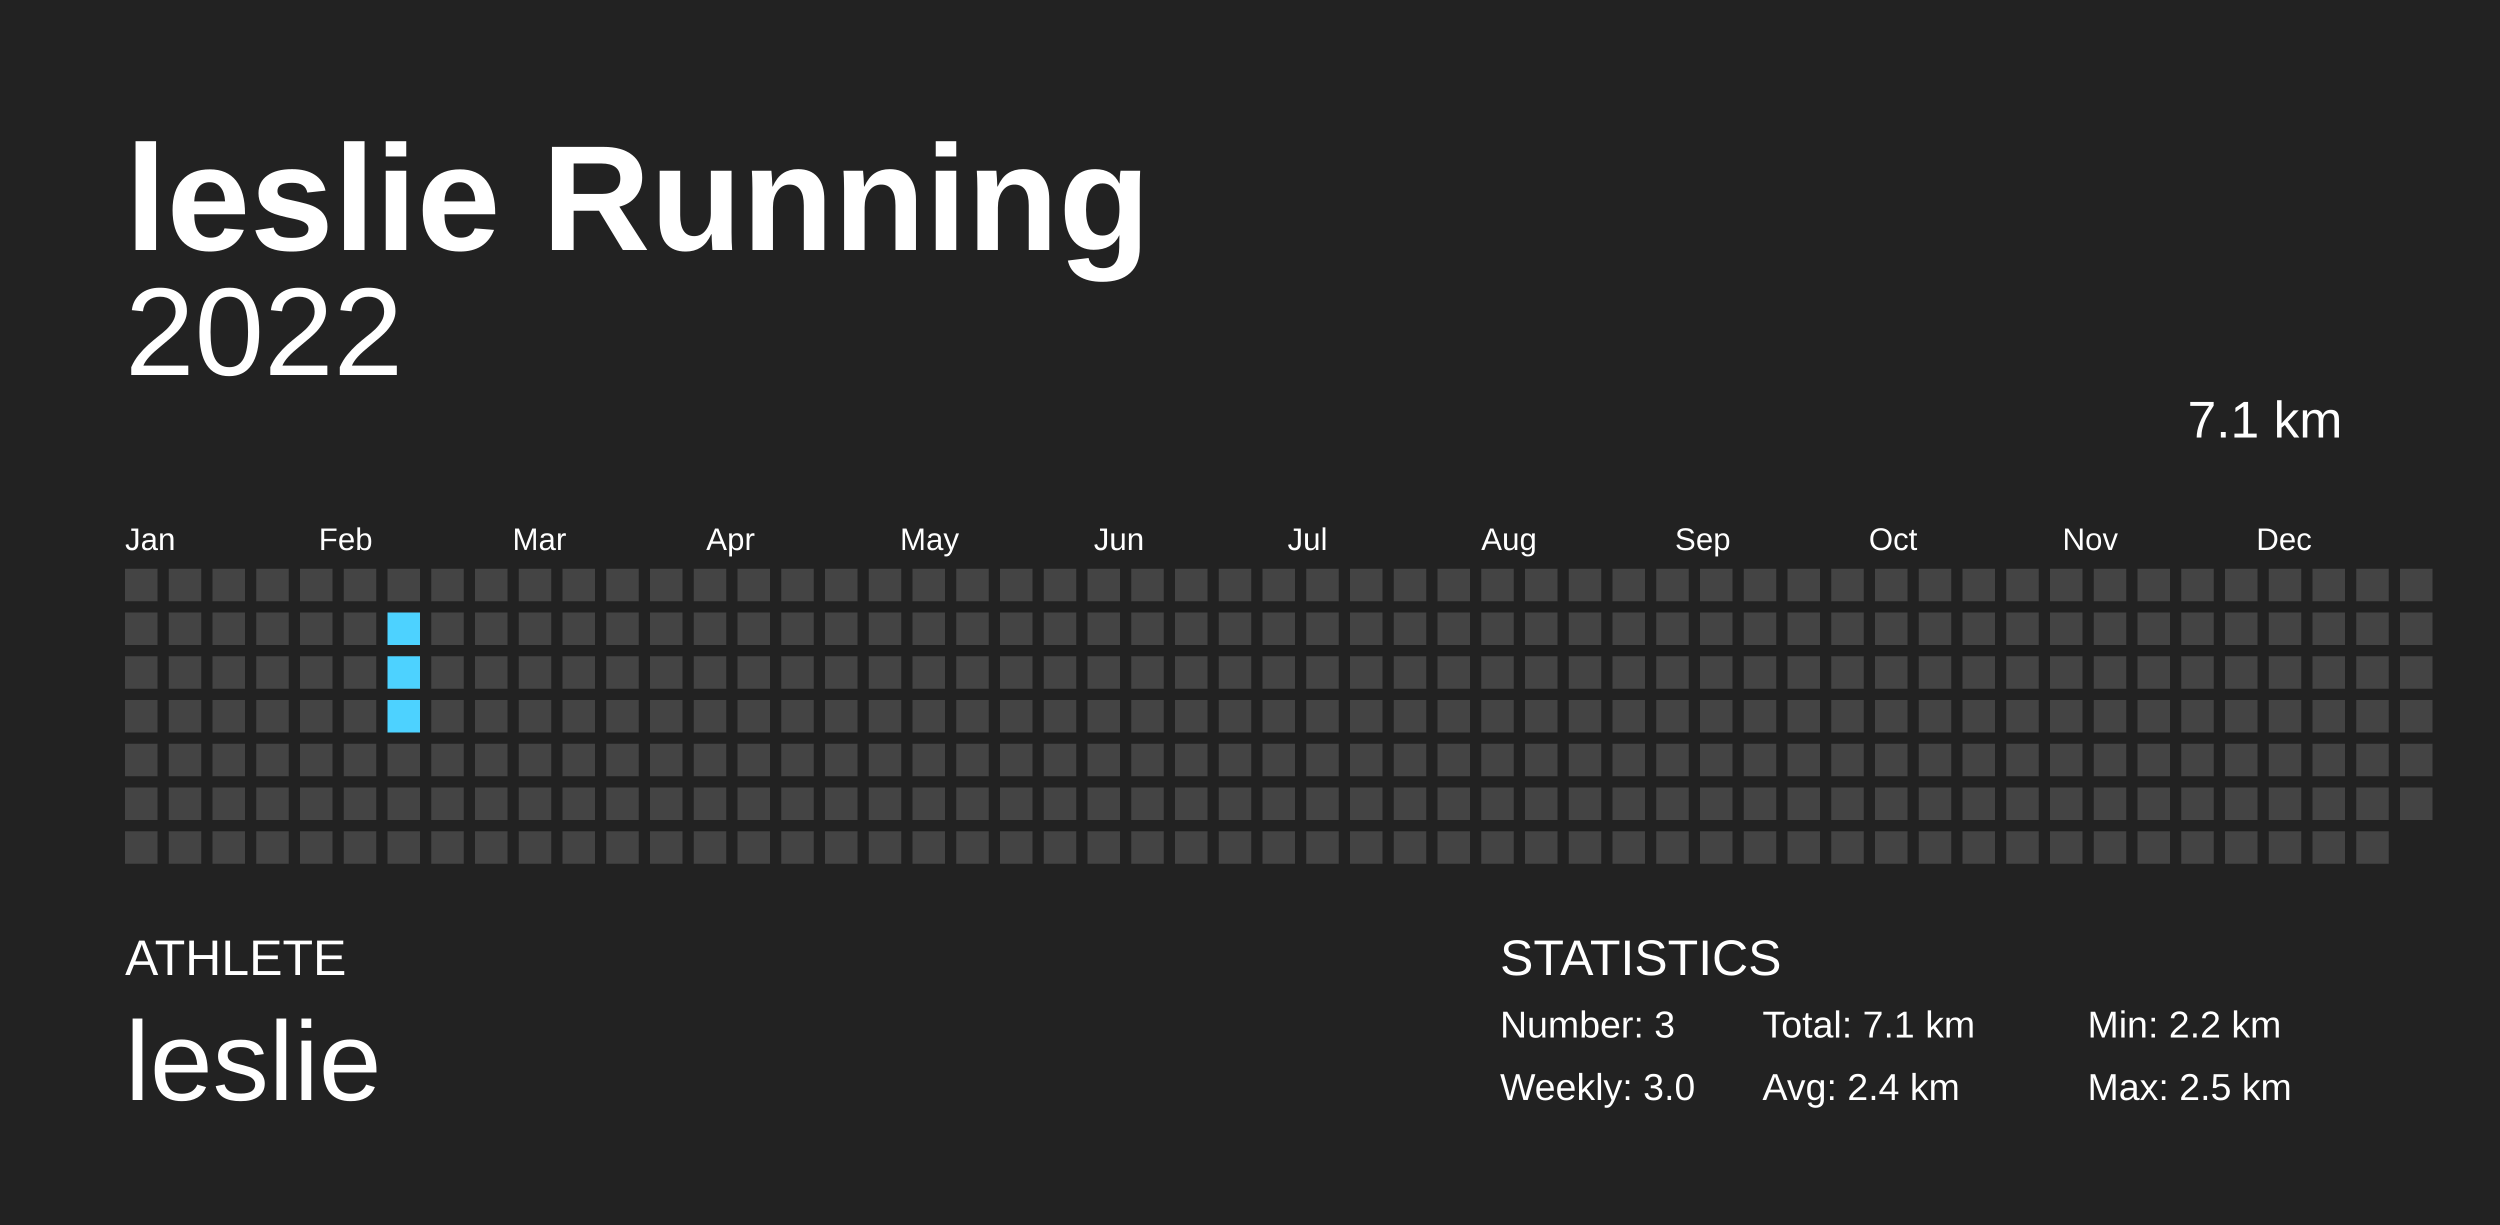
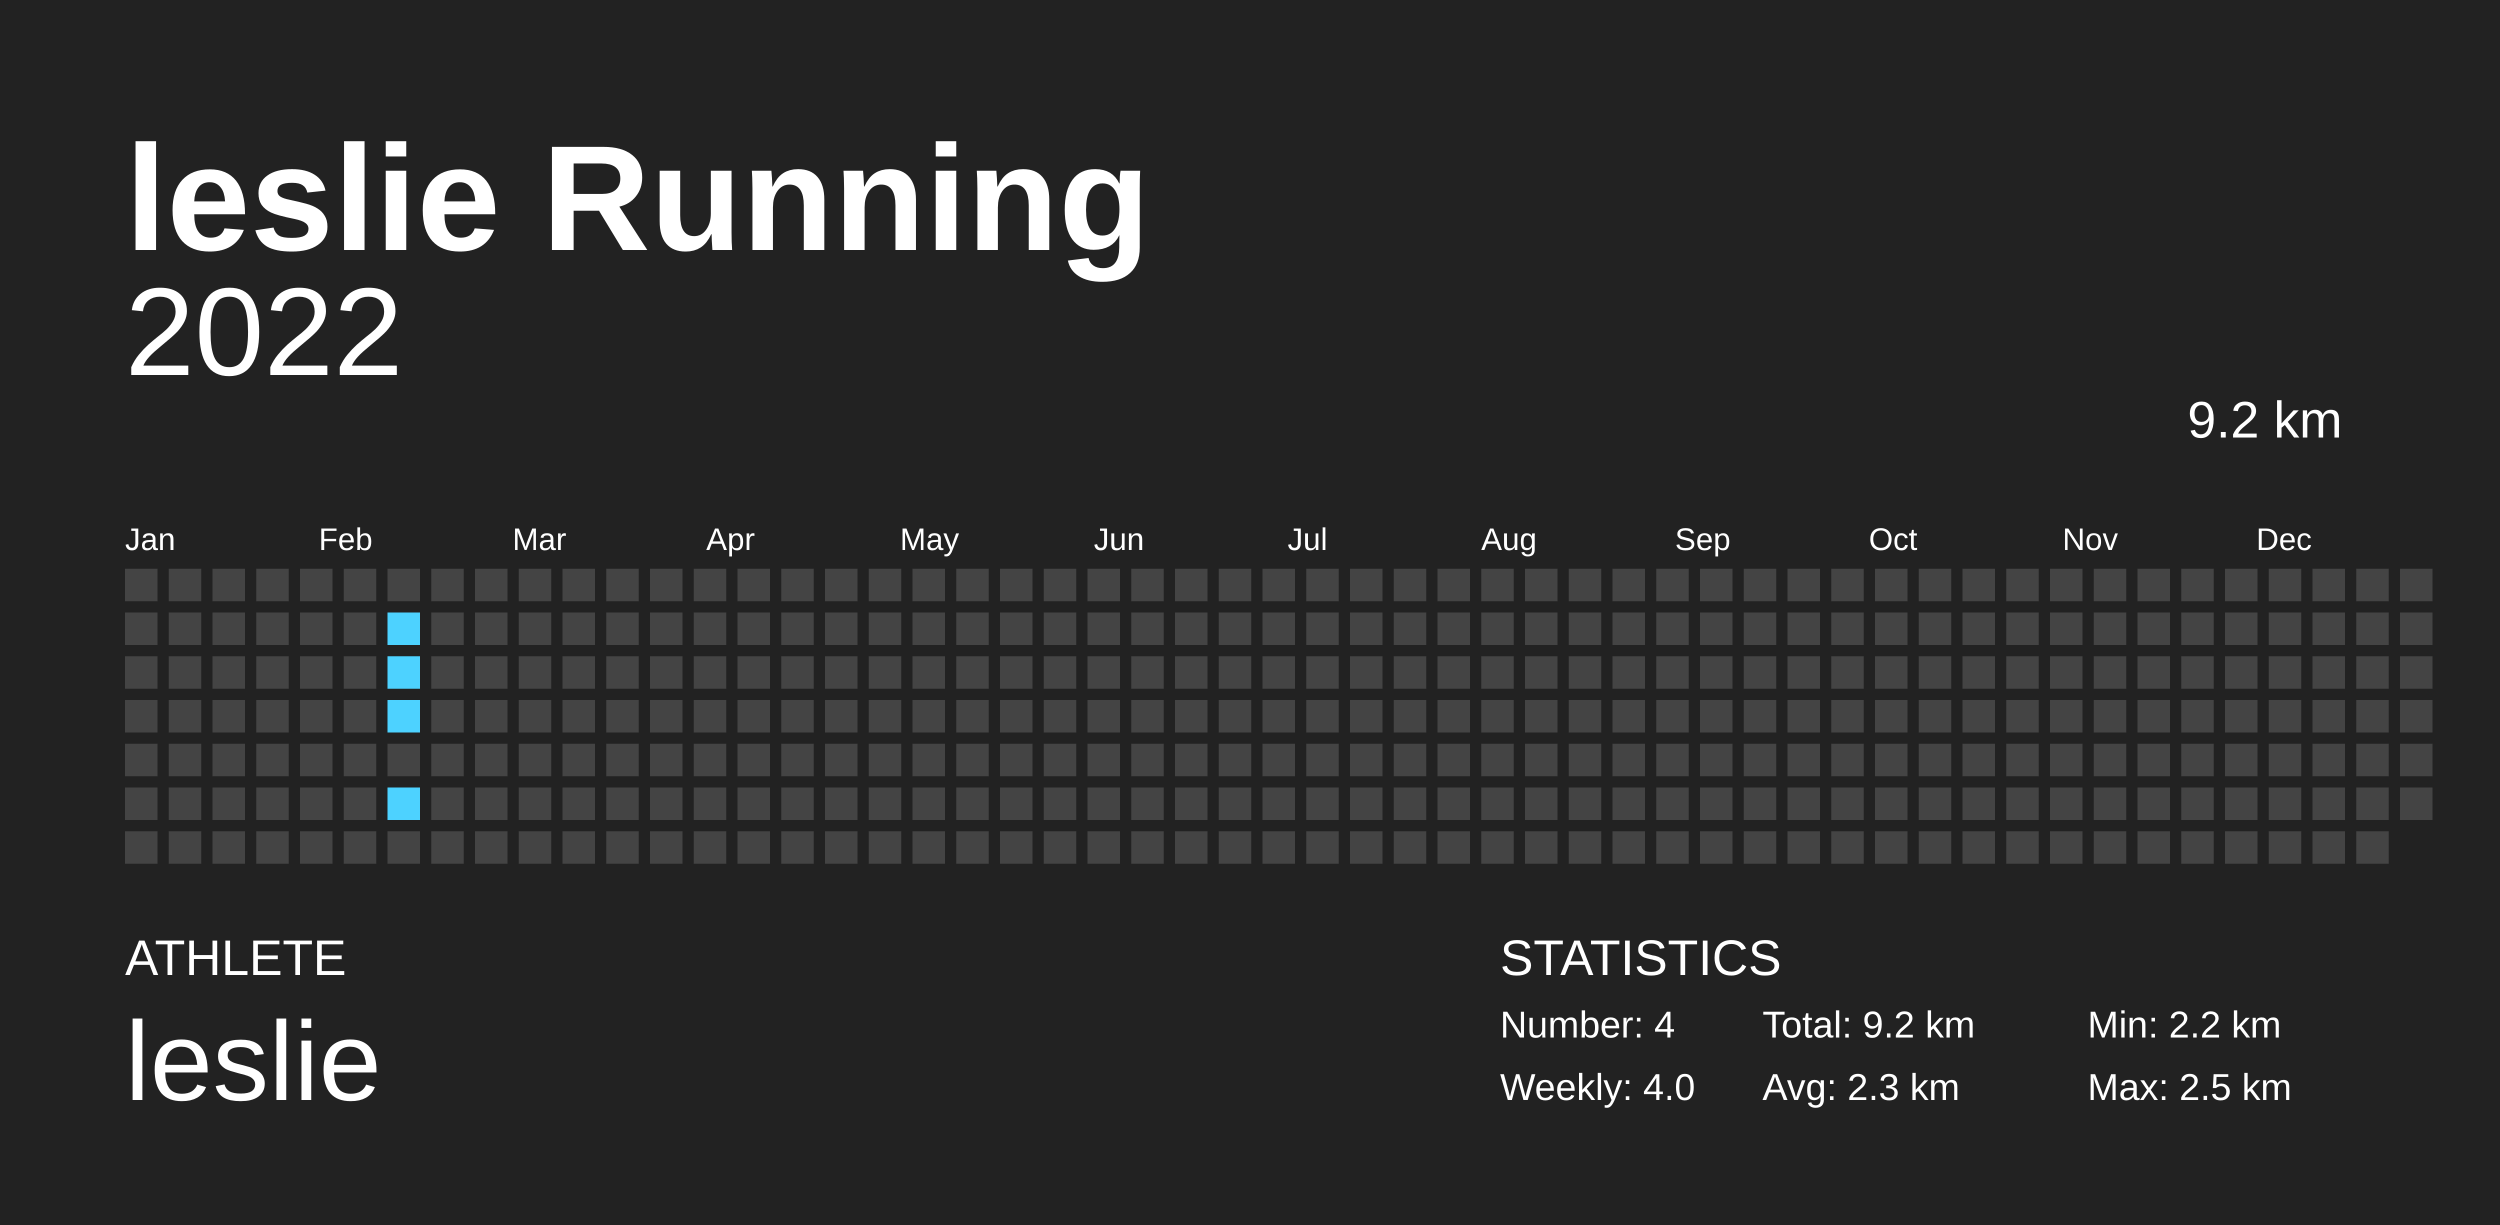
<svg xmlns="http://www.w3.org/2000/svg" baseProfile="full" height="98mm" version="1.1" viewBox="0,0,200,98" width="200mm">
  <defs />
  <rect fill="#222222" height="98" width="200" x="0" y="0" />
  <text fill="#FFFFFF" style="font-size:12px; font-family:Arial; font-weight:bold;" x="10" y="20">leslie Running</text>
  <text fill="#FFFFFF" style="font-size:4px; font-family:Arial" x="10" y="78">ATHLETE</text>
  <text fill="#FFFFFF" style="font-size:9px; font-family:Arial" x="10" y="88">leslie</text>
  <text fill="#FFFFFF" style="font-size:4px; font-family:Arial" x="120" y="78">STATISTICS</text>
-   <text fill="#FFFFFF" style="font-size:3px; font-family:Arial" x="120" y="83">Number: 3</text>
-   <text fill="#FFFFFF" style="font-size:3px; font-family:Arial" x="120" y="88">Weekly: 3.0</text>
-   <text fill="#FFFFFF" style="font-size:3px; font-family:Arial" x="141" y="83">Total: 7.1 km</text>
-   <text fill="#FFFFFF" style="font-size:3px; font-family:Arial" x="141" y="88">Avg: 2.4 km</text>
+   <text fill="#FFFFFF" style="font-size:3px; font-family:Arial" x="120" y="83">Number: 4</text>
+   <text fill="#FFFFFF" style="font-size:3px; font-family:Arial" x="120" y="88">Weekly: 4.0</text>
+   <text fill="#FFFFFF" style="font-size:3px; font-family:Arial" x="141" y="83">Total: 9.2 km</text>
+   <text fill="#FFFFFF" style="font-size:3px; font-family:Arial" x="141" y="88">Avg: 2.3 km</text>
  <text fill="#FFFFFF" style="font-size:3px; font-family:Arial" x="167" y="83">Min: 2.2 km</text>
  <text fill="#FFFFFF" style="font-size:3px; font-family:Arial" x="167" y="88">Max: 2.5 km</text>
  <text alignment-baseline="hanging" fill="#FFFFFF" style="font-size:10.0px; font-family:Arial;" x="10" y="30">2022</text>
-   <text alignment-baseline="hanging" fill="#FFFFFF" style="font-size:4.125px; font-family:Arial;" x="175" y="35">7.1 km</text>
+   <text alignment-baseline="hanging" fill="#FFFFFF" style="font-size:4.125px; font-family:Arial;" x="175" y="35">9.2 km</text>
  <text fill="#FFFFFF" style="font-size:2.5px; font-family:Arial" x="10.0" y="44">Jan</text>
  <text fill="#FFFFFF" style="font-size:2.5px; font-family:Arial" x="25.5" y="44">Feb</text>
  <text fill="#FFFFFF" style="font-size:2.5px; font-family:Arial" x="41.0" y="44">Mar</text>
  <text fill="#FFFFFF" style="font-size:2.5px; font-family:Arial" x="56.5" y="44">Apr</text>
  <text fill="#FFFFFF" style="font-size:2.5px; font-family:Arial" x="72.0" y="44">May</text>
  <text fill="#FFFFFF" style="font-size:2.5px; font-family:Arial" x="87.5" y="44">Jun</text>
  <text fill="#FFFFFF" style="font-size:2.5px; font-family:Arial" x="103.0" y="44">Jul</text>
  <text fill="#FFFFFF" style="font-size:2.5px; font-family:Arial" x="118.5" y="44">Aug</text>
  <text fill="#FFFFFF" style="font-size:2.5px; font-family:Arial" x="134.0" y="44">Sep</text>
  <text fill="#FFFFFF" style="font-size:2.5px; font-family:Arial" x="149.5" y="44">Oct</text>
  <text fill="#FFFFFF" style="font-size:2.5px; font-family:Arial" x="165.0" y="44">Nov</text>
  <text fill="#FFFFFF" style="font-size:2.5px; font-family:Arial" x="180.5" y="44">Dec</text>
  <rect fill="#444444" height="2.6" width="2.6" x="10.0" y="45.5" />
  <rect fill="#444444" height="2.6" width="2.6" x="10.0" y="49.0" />
  <rect fill="#444444" height="2.6" width="2.6" x="10.0" y="52.5" />
  <rect fill="#444444" height="2.6" width="2.6" x="10.0" y="56.0" />
  <rect fill="#444444" height="2.6" width="2.6" x="10.0" y="59.5" />
  <rect fill="#444444" height="2.6" width="2.6" x="10.0" y="63.0" />
  <rect fill="#444444" height="2.6" width="2.6" x="10.0" y="66.5" />
  <rect fill="#444444" height="2.6" width="2.6" x="13.5" y="45.5" />
  <rect fill="#444444" height="2.6" width="2.6" x="13.5" y="49.0" />
  <rect fill="#444444" height="2.6" width="2.6" x="13.5" y="52.5" />
  <rect fill="#444444" height="2.6" width="2.6" x="13.5" y="56.0" />
  <rect fill="#444444" height="2.6" width="2.6" x="13.5" y="59.5" />
  <rect fill="#444444" height="2.6" width="2.6" x="13.5" y="63.0" />
  <rect fill="#444444" height="2.6" width="2.6" x="13.5" y="66.5" />
  <rect fill="#444444" height="2.6" width="2.6" x="17.0" y="45.5" />
  <rect fill="#444444" height="2.6" width="2.6" x="17.0" y="49.0" />
  <rect fill="#444444" height="2.6" width="2.6" x="17.0" y="52.5" />
  <rect fill="#444444" height="2.6" width="2.6" x="17.0" y="56.0" />
  <rect fill="#444444" height="2.6" width="2.6" x="17.0" y="59.5" />
  <rect fill="#444444" height="2.6" width="2.6" x="17.0" y="63.0" />
  <rect fill="#444444" height="2.6" width="2.6" x="17.0" y="66.5" />
  <rect fill="#444444" height="2.6" width="2.6" x="20.5" y="45.5" />
  <rect fill="#444444" height="2.6" width="2.6" x="20.5" y="49.0" />
  <rect fill="#444444" height="2.6" width="2.6" x="20.5" y="52.5" />
  <rect fill="#444444" height="2.6" width="2.6" x="20.5" y="56.0" />
  <rect fill="#444444" height="2.6" width="2.6" x="20.5" y="59.5" />
  <rect fill="#444444" height="2.6" width="2.6" x="20.5" y="63.0" />
  <rect fill="#444444" height="2.6" width="2.6" x="20.5" y="66.5" />
  <rect fill="#444444" height="2.6" width="2.6" x="24.0" y="45.5" />
  <rect fill="#444444" height="2.6" width="2.6" x="24.0" y="49.0" />
  <rect fill="#444444" height="2.6" width="2.6" x="24.0" y="52.5" />
  <rect fill="#444444" height="2.6" width="2.6" x="24.0" y="56.0" />
  <rect fill="#444444" height="2.6" width="2.6" x="24.0" y="59.5" />
  <rect fill="#444444" height="2.6" width="2.6" x="24.0" y="63.0" />
  <rect fill="#444444" height="2.6" width="2.6" x="24.0" y="66.5" />
  <rect fill="#444444" height="2.6" width="2.6" x="27.5" y="45.5" />
  <rect fill="#444444" height="2.6" width="2.6" x="27.5" y="49.0" />
  <rect fill="#444444" height="2.6" width="2.6" x="27.5" y="52.5" />
  <rect fill="#444444" height="2.6" width="2.6" x="27.5" y="56.0" />
  <rect fill="#444444" height="2.6" width="2.6" x="27.5" y="59.5" />
  <rect fill="#444444" height="2.6" width="2.6" x="27.5" y="63.0" />
  <rect fill="#444444" height="2.6" width="2.6" x="27.5" y="66.5" />
  <rect fill="#444444" height="2.6" width="2.6" x="31.0" y="45.5" />
  <rect fill="#4dd2ff" height="2.6" width="2.6" x="31.0" y="49.0" />
  <rect fill="#4dd2ff" height="2.6" width="2.6" x="31.0" y="52.5" />
  <rect fill="#4dd2ff" height="2.6" width="2.6" x="31.0" y="56.0" />
  <rect fill="#444444" height="2.6" width="2.6" x="31.0" y="59.5" />
-   <rect fill="#444444" height="2.6" width="2.6" x="31.0" y="63.0" />
+   <rect fill="#4dd2ff" height="2.6" width="2.6" x="31.0" y="63.0" />
  <rect fill="#444444" height="2.6" width="2.6" x="31.0" y="66.5" />
  <rect fill="#444444" height="2.6" width="2.6" x="34.5" y="45.5" />
  <rect fill="#444444" height="2.6" width="2.6" x="34.5" y="49.0" />
  <rect fill="#444444" height="2.6" width="2.6" x="34.5" y="52.5" />
  <rect fill="#444444" height="2.6" width="2.6" x="34.5" y="56.0" />
  <rect fill="#444444" height="2.6" width="2.6" x="34.5" y="59.5" />
  <rect fill="#444444" height="2.6" width="2.6" x="34.5" y="63.0" />
  <rect fill="#444444" height="2.6" width="2.6" x="34.5" y="66.5" />
  <rect fill="#444444" height="2.6" width="2.6" x="38.0" y="45.5" />
  <rect fill="#444444" height="2.6" width="2.6" x="38.0" y="49.0" />
  <rect fill="#444444" height="2.6" width="2.6" x="38.0" y="52.5" />
  <rect fill="#444444" height="2.6" width="2.6" x="38.0" y="56.0" />
  <rect fill="#444444" height="2.6" width="2.6" x="38.0" y="59.5" />
  <rect fill="#444444" height="2.6" width="2.6" x="38.0" y="63.0" />
  <rect fill="#444444" height="2.6" width="2.6" x="38.0" y="66.5" />
  <rect fill="#444444" height="2.6" width="2.6" x="41.5" y="45.5" />
  <rect fill="#444444" height="2.6" width="2.6" x="41.5" y="49.0" />
  <rect fill="#444444" height="2.6" width="2.6" x="41.5" y="52.5" />
  <rect fill="#444444" height="2.6" width="2.6" x="41.5" y="56.0" />
  <rect fill="#444444" height="2.6" width="2.6" x="41.5" y="59.5" />
  <rect fill="#444444" height="2.6" width="2.6" x="41.5" y="63.0" />
  <rect fill="#444444" height="2.6" width="2.6" x="41.5" y="66.5" />
  <rect fill="#444444" height="2.6" width="2.6" x="45.0" y="45.5" />
  <rect fill="#444444" height="2.6" width="2.6" x="45.0" y="49.0" />
  <rect fill="#444444" height="2.6" width="2.6" x="45.0" y="52.5" />
  <rect fill="#444444" height="2.6" width="2.6" x="45.0" y="56.0" />
  <rect fill="#444444" height="2.6" width="2.6" x="45.0" y="59.5" />
  <rect fill="#444444" height="2.6" width="2.6" x="45.0" y="63.0" />
  <rect fill="#444444" height="2.6" width="2.6" x="45.0" y="66.5" />
  <rect fill="#444444" height="2.6" width="2.6" x="48.5" y="45.5" />
  <rect fill="#444444" height="2.6" width="2.6" x="48.5" y="49.0" />
  <rect fill="#444444" height="2.6" width="2.6" x="48.5" y="52.5" />
  <rect fill="#444444" height="2.6" width="2.6" x="48.5" y="56.0" />
  <rect fill="#444444" height="2.6" width="2.6" x="48.5" y="59.5" />
  <rect fill="#444444" height="2.6" width="2.6" x="48.5" y="63.0" />
  <rect fill="#444444" height="2.6" width="2.6" x="48.5" y="66.5" />
  <rect fill="#444444" height="2.6" width="2.6" x="52.0" y="45.5" />
  <rect fill="#444444" height="2.6" width="2.6" x="52.0" y="49.0" />
  <rect fill="#444444" height="2.6" width="2.6" x="52.0" y="52.5" />
  <rect fill="#444444" height="2.6" width="2.6" x="52.0" y="56.0" />
  <rect fill="#444444" height="2.6" width="2.6" x="52.0" y="59.5" />
  <rect fill="#444444" height="2.6" width="2.6" x="52.0" y="63.0" />
  <rect fill="#444444" height="2.6" width="2.6" x="52.0" y="66.5" />
  <rect fill="#444444" height="2.6" width="2.6" x="55.5" y="45.5" />
  <rect fill="#444444" height="2.6" width="2.6" x="55.5" y="49.0" />
  <rect fill="#444444" height="2.6" width="2.6" x="55.5" y="52.5" />
  <rect fill="#444444" height="2.6" width="2.6" x="55.5" y="56.0" />
  <rect fill="#444444" height="2.6" width="2.6" x="55.5" y="59.5" />
  <rect fill="#444444" height="2.6" width="2.6" x="55.5" y="63.0" />
  <rect fill="#444444" height="2.6" width="2.6" x="55.5" y="66.5" />
  <rect fill="#444444" height="2.6" width="2.6" x="59.0" y="45.5" />
  <rect fill="#444444" height="2.6" width="2.6" x="59.0" y="49.0" />
  <rect fill="#444444" height="2.6" width="2.6" x="59.0" y="52.5" />
  <rect fill="#444444" height="2.6" width="2.6" x="59.0" y="56.0" />
  <rect fill="#444444" height="2.6" width="2.6" x="59.0" y="59.5" />
  <rect fill="#444444" height="2.6" width="2.6" x="59.0" y="63.0" />
  <rect fill="#444444" height="2.6" width="2.6" x="59.0" y="66.5" />
  <rect fill="#444444" height="2.6" width="2.6" x="62.5" y="45.5" />
  <rect fill="#444444" height="2.6" width="2.6" x="62.5" y="49.0" />
  <rect fill="#444444" height="2.6" width="2.6" x="62.5" y="52.5" />
  <rect fill="#444444" height="2.6" width="2.6" x="62.5" y="56.0" />
  <rect fill="#444444" height="2.6" width="2.6" x="62.5" y="59.5" />
  <rect fill="#444444" height="2.6" width="2.6" x="62.5" y="63.0" />
  <rect fill="#444444" height="2.6" width="2.6" x="62.5" y="66.5" />
  <rect fill="#444444" height="2.6" width="2.6" x="66.0" y="45.5" />
  <rect fill="#444444" height="2.6" width="2.6" x="66.0" y="49.0" />
  <rect fill="#444444" height="2.6" width="2.6" x="66.0" y="52.5" />
  <rect fill="#444444" height="2.6" width="2.6" x="66.0" y="56.0" />
  <rect fill="#444444" height="2.6" width="2.6" x="66.0" y="59.5" />
  <rect fill="#444444" height="2.6" width="2.6" x="66.0" y="63.0" />
  <rect fill="#444444" height="2.6" width="2.6" x="66.0" y="66.5" />
  <rect fill="#444444" height="2.6" width="2.6" x="69.5" y="45.5" />
  <rect fill="#444444" height="2.6" width="2.6" x="69.5" y="49.0" />
  <rect fill="#444444" height="2.6" width="2.6" x="69.5" y="52.5" />
  <rect fill="#444444" height="2.6" width="2.6" x="69.5" y="56.0" />
  <rect fill="#444444" height="2.6" width="2.6" x="69.5" y="59.5" />
  <rect fill="#444444" height="2.6" width="2.6" x="69.5" y="63.0" />
  <rect fill="#444444" height="2.6" width="2.6" x="69.5" y="66.5" />
  <rect fill="#444444" height="2.6" width="2.6" x="73.0" y="45.5" />
  <rect fill="#444444" height="2.6" width="2.6" x="73.0" y="49.0" />
  <rect fill="#444444" height="2.6" width="2.6" x="73.0" y="52.5" />
  <rect fill="#444444" height="2.6" width="2.6" x="73.0" y="56.0" />
  <rect fill="#444444" height="2.6" width="2.6" x="73.0" y="59.5" />
  <rect fill="#444444" height="2.6" width="2.6" x="73.0" y="63.0" />
  <rect fill="#444444" height="2.6" width="2.6" x="73.0" y="66.5" />
  <rect fill="#444444" height="2.6" width="2.6" x="76.5" y="45.5" />
  <rect fill="#444444" height="2.6" width="2.6" x="76.5" y="49.0" />
  <rect fill="#444444" height="2.6" width="2.6" x="76.5" y="52.5" />
  <rect fill="#444444" height="2.6" width="2.6" x="76.5" y="56.0" />
  <rect fill="#444444" height="2.6" width="2.6" x="76.5" y="59.5" />
  <rect fill="#444444" height="2.6" width="2.6" x="76.5" y="63.0" />
  <rect fill="#444444" height="2.6" width="2.6" x="76.5" y="66.5" />
  <rect fill="#444444" height="2.6" width="2.6" x="80.0" y="45.5" />
  <rect fill="#444444" height="2.6" width="2.6" x="80.0" y="49.0" />
  <rect fill="#444444" height="2.6" width="2.6" x="80.0" y="52.5" />
  <rect fill="#444444" height="2.6" width="2.6" x="80.0" y="56.0" />
  <rect fill="#444444" height="2.6" width="2.6" x="80.0" y="59.5" />
  <rect fill="#444444" height="2.6" width="2.6" x="80.0" y="63.0" />
  <rect fill="#444444" height="2.6" width="2.6" x="80.0" y="66.5" />
  <rect fill="#444444" height="2.6" width="2.6" x="83.5" y="45.5" />
  <rect fill="#444444" height="2.6" width="2.6" x="83.5" y="49.0" />
  <rect fill="#444444" height="2.6" width="2.6" x="83.5" y="52.5" />
  <rect fill="#444444" height="2.6" width="2.6" x="83.5" y="56.0" />
  <rect fill="#444444" height="2.6" width="2.6" x="83.5" y="59.5" />
  <rect fill="#444444" height="2.6" width="2.6" x="83.5" y="63.0" />
  <rect fill="#444444" height="2.6" width="2.6" x="83.5" y="66.5" />
  <rect fill="#444444" height="2.6" width="2.6" x="87.0" y="45.5" />
  <rect fill="#444444" height="2.6" width="2.6" x="87.0" y="49.0" />
  <rect fill="#444444" height="2.6" width="2.6" x="87.0" y="52.5" />
  <rect fill="#444444" height="2.6" width="2.6" x="87.0" y="56.0" />
  <rect fill="#444444" height="2.6" width="2.6" x="87.0" y="59.5" />
  <rect fill="#444444" height="2.6" width="2.6" x="87.0" y="63.0" />
  <rect fill="#444444" height="2.6" width="2.6" x="87.0" y="66.5" />
  <rect fill="#444444" height="2.6" width="2.6" x="90.5" y="45.5" />
  <rect fill="#444444" height="2.6" width="2.6" x="90.5" y="49.0" />
  <rect fill="#444444" height="2.6" width="2.6" x="90.5" y="52.5" />
  <rect fill="#444444" height="2.6" width="2.6" x="90.5" y="56.0" />
  <rect fill="#444444" height="2.6" width="2.6" x="90.5" y="59.5" />
  <rect fill="#444444" height="2.6" width="2.6" x="90.5" y="63.0" />
  <rect fill="#444444" height="2.6" width="2.6" x="90.5" y="66.5" />
  <rect fill="#444444" height="2.6" width="2.6" x="94.0" y="45.5" />
  <rect fill="#444444" height="2.6" width="2.6" x="94.0" y="49.0" />
  <rect fill="#444444" height="2.6" width="2.6" x="94.0" y="52.5" />
  <rect fill="#444444" height="2.6" width="2.6" x="94.0" y="56.0" />
  <rect fill="#444444" height="2.6" width="2.6" x="94.0" y="59.5" />
  <rect fill="#444444" height="2.6" width="2.6" x="94.0" y="63.0" />
  <rect fill="#444444" height="2.6" width="2.6" x="94.0" y="66.5" />
  <rect fill="#444444" height="2.6" width="2.6" x="97.5" y="45.5" />
  <rect fill="#444444" height="2.6" width="2.6" x="97.5" y="49.0" />
  <rect fill="#444444" height="2.6" width="2.6" x="97.5" y="52.5" />
  <rect fill="#444444" height="2.6" width="2.6" x="97.5" y="56.0" />
  <rect fill="#444444" height="2.6" width="2.6" x="97.5" y="59.5" />
  <rect fill="#444444" height="2.6" width="2.6" x="97.5" y="63.0" />
  <rect fill="#444444" height="2.6" width="2.6" x="97.5" y="66.5" />
  <rect fill="#444444" height="2.6" width="2.6" x="101.0" y="45.5" />
  <rect fill="#444444" height="2.6" width="2.6" x="101.0" y="49.0" />
  <rect fill="#444444" height="2.6" width="2.6" x="101.0" y="52.5" />
  <rect fill="#444444" height="2.6" width="2.6" x="101.0" y="56.0" />
  <rect fill="#444444" height="2.6" width="2.6" x="101.0" y="59.5" />
  <rect fill="#444444" height="2.6" width="2.6" x="101.0" y="63.0" />
  <rect fill="#444444" height="2.6" width="2.6" x="101.0" y="66.5" />
  <rect fill="#444444" height="2.6" width="2.6" x="104.5" y="45.5" />
  <rect fill="#444444" height="2.6" width="2.6" x="104.5" y="49.0" />
  <rect fill="#444444" height="2.6" width="2.6" x="104.5" y="52.5" />
  <rect fill="#444444" height="2.6" width="2.6" x="104.5" y="56.0" />
  <rect fill="#444444" height="2.6" width="2.6" x="104.5" y="59.5" />
  <rect fill="#444444" height="2.6" width="2.6" x="104.5" y="63.0" />
  <rect fill="#444444" height="2.6" width="2.6" x="104.5" y="66.5" />
  <rect fill="#444444" height="2.6" width="2.6" x="108.0" y="45.5" />
  <rect fill="#444444" height="2.6" width="2.6" x="108.0" y="49.0" />
  <rect fill="#444444" height="2.6" width="2.6" x="108.0" y="52.5" />
  <rect fill="#444444" height="2.6" width="2.6" x="108.0" y="56.0" />
  <rect fill="#444444" height="2.6" width="2.6" x="108.0" y="59.5" />
  <rect fill="#444444" height="2.6" width="2.6" x="108.0" y="63.0" />
  <rect fill="#444444" height="2.6" width="2.6" x="108.0" y="66.5" />
  <rect fill="#444444" height="2.6" width="2.6" x="111.5" y="45.5" />
  <rect fill="#444444" height="2.6" width="2.6" x="111.5" y="49.0" />
  <rect fill="#444444" height="2.6" width="2.6" x="111.5" y="52.5" />
  <rect fill="#444444" height="2.6" width="2.6" x="111.5" y="56.0" />
  <rect fill="#444444" height="2.6" width="2.6" x="111.5" y="59.5" />
  <rect fill="#444444" height="2.6" width="2.6" x="111.5" y="63.0" />
  <rect fill="#444444" height="2.6" width="2.6" x="111.5" y="66.5" />
  <rect fill="#444444" height="2.6" width="2.6" x="115.0" y="45.5" />
  <rect fill="#444444" height="2.6" width="2.6" x="115.0" y="49.0" />
  <rect fill="#444444" height="2.6" width="2.6" x="115.0" y="52.5" />
  <rect fill="#444444" height="2.6" width="2.6" x="115.0" y="56.0" />
  <rect fill="#444444" height="2.6" width="2.6" x="115.0" y="59.5" />
  <rect fill="#444444" height="2.6" width="2.6" x="115.0" y="63.0" />
  <rect fill="#444444" height="2.6" width="2.6" x="115.0" y="66.5" />
  <rect fill="#444444" height="2.6" width="2.6" x="118.5" y="45.5" />
  <rect fill="#444444" height="2.6" width="2.6" x="118.5" y="49.0" />
  <rect fill="#444444" height="2.6" width="2.6" x="118.5" y="52.5" />
  <rect fill="#444444" height="2.6" width="2.6" x="118.5" y="56.0" />
  <rect fill="#444444" height="2.6" width="2.6" x="118.5" y="59.5" />
  <rect fill="#444444" height="2.6" width="2.6" x="118.5" y="63.0" />
  <rect fill="#444444" height="2.6" width="2.6" x="118.5" y="66.5" />
  <rect fill="#444444" height="2.6" width="2.6" x="122.0" y="45.5" />
  <rect fill="#444444" height="2.6" width="2.6" x="122.0" y="49.0" />
  <rect fill="#444444" height="2.6" width="2.6" x="122.0" y="52.5" />
  <rect fill="#444444" height="2.6" width="2.6" x="122.0" y="56.0" />
  <rect fill="#444444" height="2.6" width="2.6" x="122.0" y="59.5" />
  <rect fill="#444444" height="2.6" width="2.6" x="122.0" y="63.0" />
  <rect fill="#444444" height="2.6" width="2.6" x="122.0" y="66.5" />
  <rect fill="#444444" height="2.6" width="2.6" x="125.5" y="45.5" />
  <rect fill="#444444" height="2.6" width="2.6" x="125.5" y="49.0" />
  <rect fill="#444444" height="2.6" width="2.6" x="125.5" y="52.5" />
  <rect fill="#444444" height="2.6" width="2.6" x="125.5" y="56.0" />
  <rect fill="#444444" height="2.6" width="2.6" x="125.5" y="59.5" />
  <rect fill="#444444" height="2.6" width="2.6" x="125.5" y="63.0" />
  <rect fill="#444444" height="2.6" width="2.6" x="125.5" y="66.5" />
  <rect fill="#444444" height="2.6" width="2.6" x="129.0" y="45.5" />
  <rect fill="#444444" height="2.6" width="2.6" x="129.0" y="49.0" />
  <rect fill="#444444" height="2.6" width="2.6" x="129.0" y="52.5" />
  <rect fill="#444444" height="2.6" width="2.6" x="129.0" y="56.0" />
  <rect fill="#444444" height="2.6" width="2.6" x="129.0" y="59.5" />
  <rect fill="#444444" height="2.6" width="2.6" x="129.0" y="63.0" />
  <rect fill="#444444" height="2.6" width="2.6" x="129.0" y="66.5" />
  <rect fill="#444444" height="2.6" width="2.6" x="132.5" y="45.5" />
  <rect fill="#444444" height="2.6" width="2.6" x="132.5" y="49.0" />
  <rect fill="#444444" height="2.6" width="2.6" x="132.5" y="52.5" />
  <rect fill="#444444" height="2.6" width="2.6" x="132.5" y="56.0" />
  <rect fill="#444444" height="2.6" width="2.6" x="132.5" y="59.5" />
  <rect fill="#444444" height="2.6" width="2.6" x="132.5" y="63.0" />
  <rect fill="#444444" height="2.6" width="2.6" x="132.5" y="66.5" />
  <rect fill="#444444" height="2.6" width="2.6" x="136.0" y="45.5" />
  <rect fill="#444444" height="2.6" width="2.6" x="136.0" y="49.0" />
  <rect fill="#444444" height="2.6" width="2.6" x="136.0" y="52.5" />
  <rect fill="#444444" height="2.6" width="2.6" x="136.0" y="56.0" />
  <rect fill="#444444" height="2.6" width="2.6" x="136.0" y="59.5" />
  <rect fill="#444444" height="2.6" width="2.6" x="136.0" y="63.0" />
  <rect fill="#444444" height="2.6" width="2.6" x="136.0" y="66.5" />
  <rect fill="#444444" height="2.6" width="2.6" x="139.5" y="45.5" />
  <rect fill="#444444" height="2.6" width="2.6" x="139.5" y="49.0" />
  <rect fill="#444444" height="2.6" width="2.6" x="139.5" y="52.5" />
  <rect fill="#444444" height="2.6" width="2.6" x="139.5" y="56.0" />
  <rect fill="#444444" height="2.6" width="2.6" x="139.5" y="59.5" />
  <rect fill="#444444" height="2.6" width="2.6" x="139.5" y="63.0" />
  <rect fill="#444444" height="2.6" width="2.6" x="139.5" y="66.5" />
  <rect fill="#444444" height="2.6" width="2.6" x="143.0" y="45.5" />
  <rect fill="#444444" height="2.6" width="2.6" x="143.0" y="49.0" />
  <rect fill="#444444" height="2.6" width="2.6" x="143.0" y="52.5" />
  <rect fill="#444444" height="2.6" width="2.6" x="143.0" y="56.0" />
  <rect fill="#444444" height="2.6" width="2.6" x="143.0" y="59.5" />
  <rect fill="#444444" height="2.6" width="2.6" x="143.0" y="63.0" />
  <rect fill="#444444" height="2.6" width="2.6" x="143.0" y="66.5" />
  <rect fill="#444444" height="2.6" width="2.6" x="146.5" y="45.5" />
  <rect fill="#444444" height="2.6" width="2.6" x="146.5" y="49.0" />
  <rect fill="#444444" height="2.6" width="2.6" x="146.5" y="52.5" />
  <rect fill="#444444" height="2.6" width="2.6" x="146.5" y="56.0" />
  <rect fill="#444444" height="2.6" width="2.6" x="146.5" y="59.5" />
  <rect fill="#444444" height="2.6" width="2.6" x="146.5" y="63.0" />
  <rect fill="#444444" height="2.6" width="2.6" x="146.5" y="66.5" />
  <rect fill="#444444" height="2.6" width="2.6" x="150.0" y="45.5" />
  <rect fill="#444444" height="2.6" width="2.6" x="150.0" y="49.0" />
  <rect fill="#444444" height="2.6" width="2.6" x="150.0" y="52.5" />
  <rect fill="#444444" height="2.6" width="2.6" x="150.0" y="56.0" />
  <rect fill="#444444" height="2.6" width="2.6" x="150.0" y="59.5" />
  <rect fill="#444444" height="2.6" width="2.6" x="150.0" y="63.0" />
  <rect fill="#444444" height="2.6" width="2.6" x="150.0" y="66.5" />
  <rect fill="#444444" height="2.6" width="2.6" x="153.5" y="45.5" />
  <rect fill="#444444" height="2.6" width="2.6" x="153.5" y="49.0" />
  <rect fill="#444444" height="2.6" width="2.6" x="153.5" y="52.5" />
  <rect fill="#444444" height="2.6" width="2.6" x="153.5" y="56.0" />
  <rect fill="#444444" height="2.6" width="2.6" x="153.5" y="59.5" />
  <rect fill="#444444" height="2.6" width="2.6" x="153.5" y="63.0" />
  <rect fill="#444444" height="2.6" width="2.6" x="153.5" y="66.5" />
  <rect fill="#444444" height="2.6" width="2.6" x="157.0" y="45.5" />
  <rect fill="#444444" height="2.6" width="2.6" x="157.0" y="49.0" />
  <rect fill="#444444" height="2.6" width="2.6" x="157.0" y="52.5" />
  <rect fill="#444444" height="2.6" width="2.6" x="157.0" y="56.0" />
  <rect fill="#444444" height="2.6" width="2.6" x="157.0" y="59.5" />
  <rect fill="#444444" height="2.6" width="2.6" x="157.0" y="63.0" />
  <rect fill="#444444" height="2.6" width="2.6" x="157.0" y="66.5" />
  <rect fill="#444444" height="2.6" width="2.6" x="160.5" y="45.5" />
  <rect fill="#444444" height="2.6" width="2.6" x="160.5" y="49.0" />
  <rect fill="#444444" height="2.6" width="2.6" x="160.5" y="52.5" />
  <rect fill="#444444" height="2.6" width="2.6" x="160.5" y="56.0" />
  <rect fill="#444444" height="2.6" width="2.6" x="160.5" y="59.5" />
  <rect fill="#444444" height="2.6" width="2.6" x="160.5" y="63.0" />
  <rect fill="#444444" height="2.6" width="2.6" x="160.5" y="66.5" />
  <rect fill="#444444" height="2.6" width="2.6" x="164.0" y="45.5" />
  <rect fill="#444444" height="2.6" width="2.6" x="164.0" y="49.0" />
  <rect fill="#444444" height="2.6" width="2.6" x="164.0" y="52.5" />
  <rect fill="#444444" height="2.6" width="2.6" x="164.0" y="56.0" />
  <rect fill="#444444" height="2.6" width="2.6" x="164.0" y="59.5" />
  <rect fill="#444444" height="2.6" width="2.6" x="164.0" y="63.0" />
  <rect fill="#444444" height="2.6" width="2.6" x="164.0" y="66.5" />
  <rect fill="#444444" height="2.6" width="2.6" x="167.5" y="45.5" />
  <rect fill="#444444" height="2.6" width="2.6" x="167.5" y="49.0" />
  <rect fill="#444444" height="2.6" width="2.6" x="167.5" y="52.5" />
  <rect fill="#444444" height="2.6" width="2.6" x="167.5" y="56.0" />
  <rect fill="#444444" height="2.6" width="2.6" x="167.5" y="59.5" />
  <rect fill="#444444" height="2.6" width="2.6" x="167.5" y="63.0" />
  <rect fill="#444444" height="2.6" width="2.6" x="167.5" y="66.5" />
  <rect fill="#444444" height="2.6" width="2.6" x="171.0" y="45.5" />
  <rect fill="#444444" height="2.6" width="2.6" x="171.0" y="49.0" />
  <rect fill="#444444" height="2.6" width="2.6" x="171.0" y="52.5" />
  <rect fill="#444444" height="2.6" width="2.6" x="171.0" y="56.0" />
  <rect fill="#444444" height="2.6" width="2.6" x="171.0" y="59.5" />
  <rect fill="#444444" height="2.6" width="2.6" x="171.0" y="63.0" />
  <rect fill="#444444" height="2.6" width="2.6" x="171.0" y="66.5" />
  <rect fill="#444444" height="2.6" width="2.6" x="174.5" y="45.5" />
  <rect fill="#444444" height="2.6" width="2.6" x="174.5" y="49.0" />
  <rect fill="#444444" height="2.6" width="2.6" x="174.5" y="52.5" />
  <rect fill="#444444" height="2.6" width="2.6" x="174.5" y="56.0" />
  <rect fill="#444444" height="2.6" width="2.6" x="174.5" y="59.5" />
  <rect fill="#444444" height="2.6" width="2.6" x="174.5" y="63.0" />
  <rect fill="#444444" height="2.6" width="2.6" x="174.5" y="66.5" />
  <rect fill="#444444" height="2.6" width="2.6" x="178.0" y="45.5" />
  <rect fill="#444444" height="2.6" width="2.6" x="178.0" y="49.0" />
  <rect fill="#444444" height="2.6" width="2.6" x="178.0" y="52.5" />
  <rect fill="#444444" height="2.6" width="2.6" x="178.0" y="56.0" />
  <rect fill="#444444" height="2.6" width="2.6" x="178.0" y="59.5" />
  <rect fill="#444444" height="2.6" width="2.6" x="178.0" y="63.0" />
  <rect fill="#444444" height="2.6" width="2.6" x="178.0" y="66.5" />
  <rect fill="#444444" height="2.6" width="2.6" x="181.5" y="45.5" />
  <rect fill="#444444" height="2.6" width="2.6" x="181.5" y="49.0" />
  <rect fill="#444444" height="2.6" width="2.6" x="181.5" y="52.5" />
  <rect fill="#444444" height="2.6" width="2.6" x="181.5" y="56.0" />
  <rect fill="#444444" height="2.6" width="2.6" x="181.5" y="59.5" />
  <rect fill="#444444" height="2.6" width="2.6" x="181.5" y="63.0" />
  <rect fill="#444444" height="2.6" width="2.6" x="181.5" y="66.5" />
  <rect fill="#444444" height="2.6" width="2.6" x="185.0" y="45.5" />
  <rect fill="#444444" height="2.6" width="2.6" x="185.0" y="49.0" />
  <rect fill="#444444" height="2.6" width="2.6" x="185.0" y="52.5" />
  <rect fill="#444444" height="2.6" width="2.6" x="185.0" y="56.0" />
  <rect fill="#444444" height="2.6" width="2.6" x="185.0" y="59.5" />
  <rect fill="#444444" height="2.6" width="2.6" x="185.0" y="63.0" />
  <rect fill="#444444" height="2.6" width="2.6" x="185.0" y="66.5" />
  <rect fill="#444444" height="2.6" width="2.6" x="188.5" y="45.5" />
  <rect fill="#444444" height="2.6" width="2.6" x="188.5" y="49.0" />
  <rect fill="#444444" height="2.6" width="2.6" x="188.5" y="52.5" />
  <rect fill="#444444" height="2.6" width="2.6" x="188.5" y="56.0" />
  <rect fill="#444444" height="2.6" width="2.6" x="188.5" y="59.5" />
  <rect fill="#444444" height="2.6" width="2.6" x="188.5" y="63.0" />
  <rect fill="#444444" height="2.6" width="2.6" x="188.5" y="66.5" />
  <rect fill="#444444" height="2.6" width="2.6" x="192.0" y="45.5" />
  <rect fill="#444444" height="2.6" width="2.6" x="192.0" y="49.0" />
  <rect fill="#444444" height="2.6" width="2.6" x="192.0" y="52.5" />
  <rect fill="#444444" height="2.6" width="2.6" x="192.0" y="56.0" />
  <rect fill="#444444" height="2.6" width="2.6" x="192.0" y="59.5" />
  <rect fill="#444444" height="2.6" width="2.6" x="192.0" y="63.0" />
</svg>
